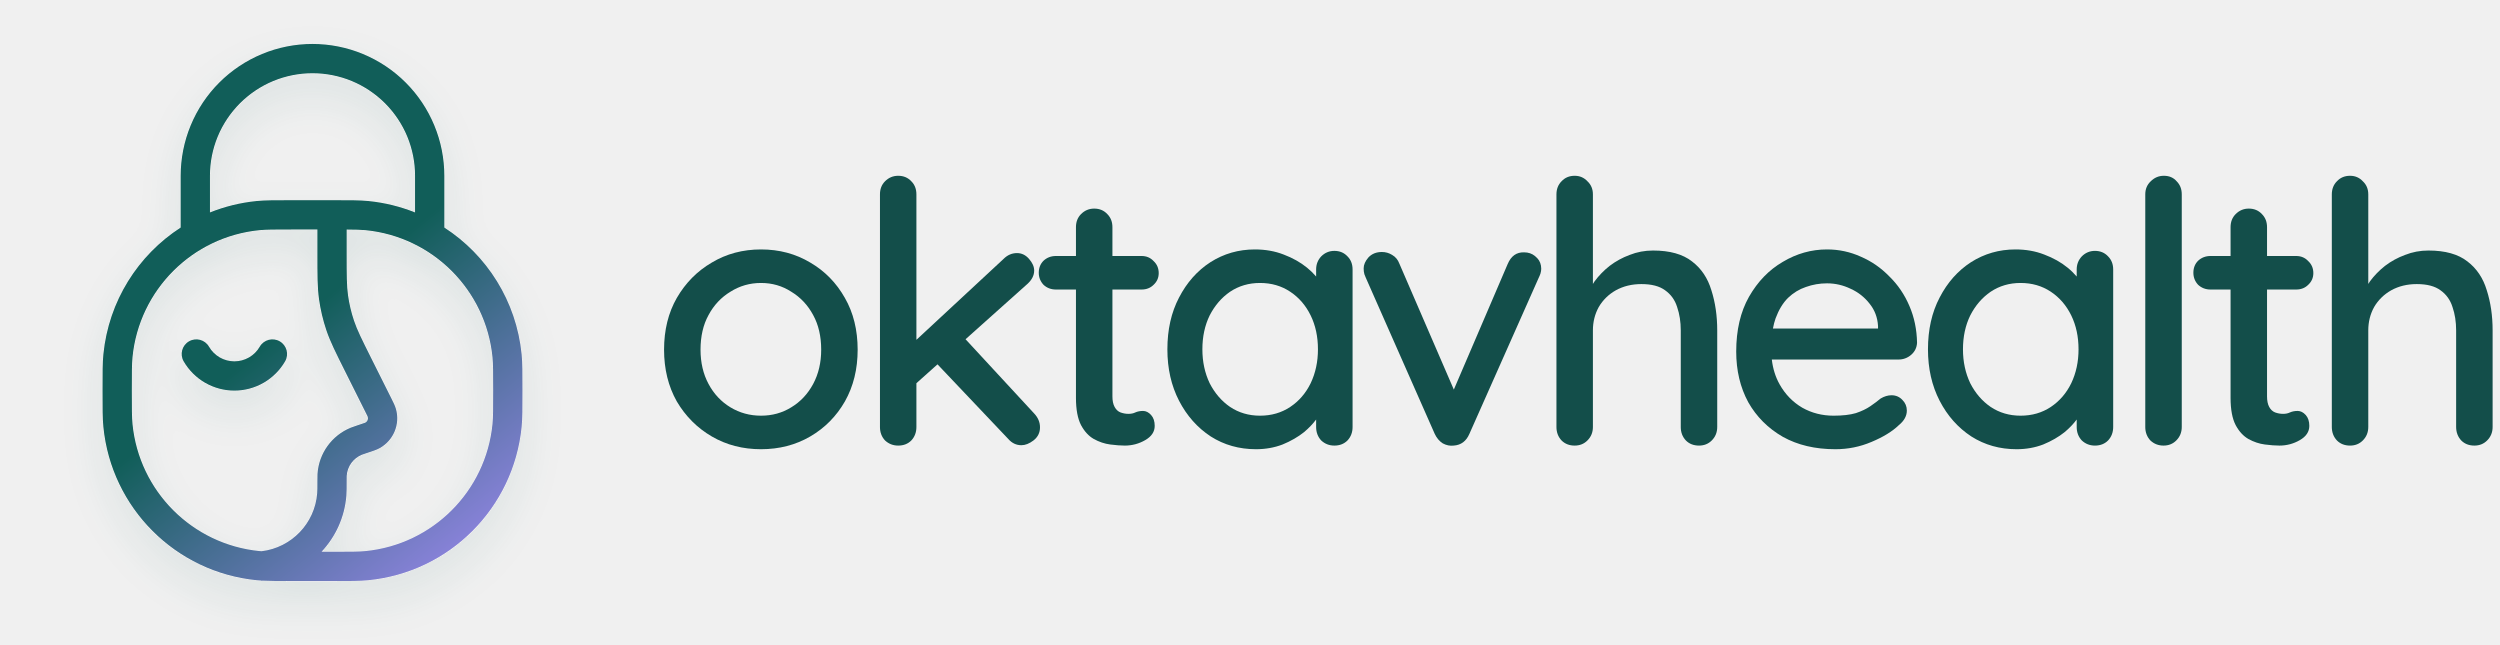
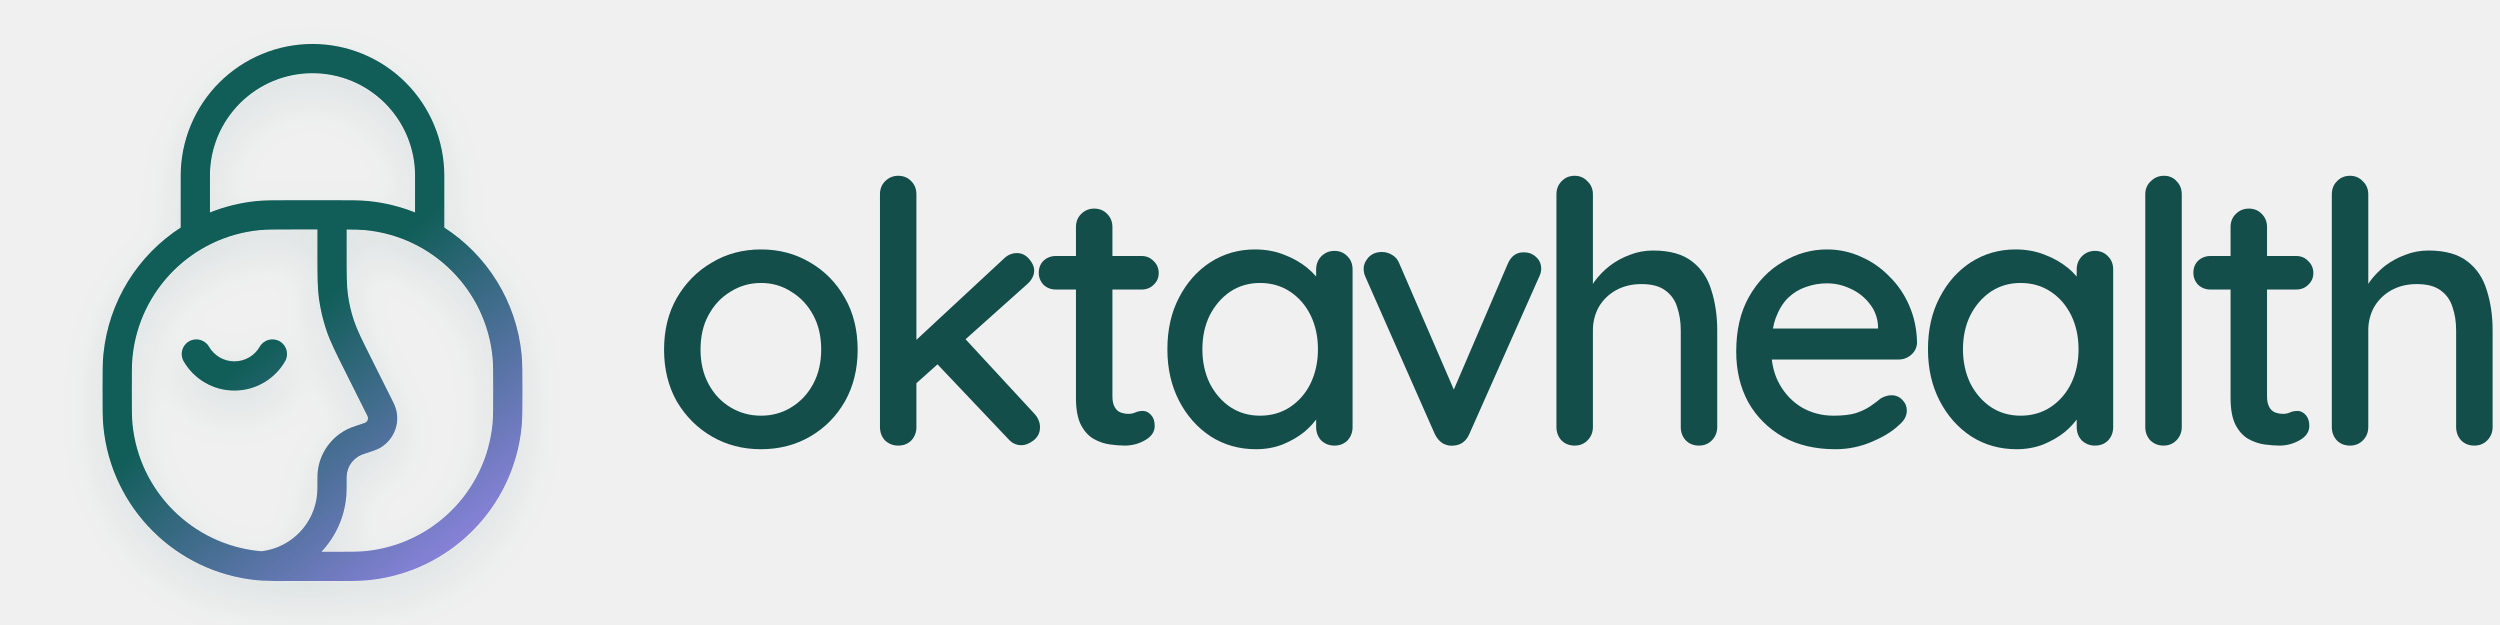
- <svg xmlns="http://www.w3.org/2000/svg" width="128" height="33" viewBox="0 0 128 33" fill="none">
-   <g filter="url(#filter0_d_13333_2481)">
-     <path d="M13.299 17.75C13.506 17.391 13.965 17.269 14.323 17.476C14.682 17.683 14.805 18.141 14.598 18.5C14.334 18.956 13.956 19.334 13.5 19.598C13.044 19.861 12.527 20 12 20C11.473 20 10.956 19.861 10.5 19.598C10.044 19.334 9.666 18.956 9.402 18.5C9.195 18.141 9.318 17.683 9.677 17.476C10.036 17.269 10.494 17.391 10.701 17.75C10.833 17.978 11.022 18.167 11.25 18.299C11.478 18.43 11.737 18.5 12 18.5C12.263 18.5 12.522 18.43 12.75 18.299C12.978 18.167 13.167 17.978 13.299 17.75Z" fill="url(#paint0_linear_13333_2481)" />
-     <path fill-rule="evenodd" clip-rule="evenodd" d="M16 2.25C16.886 2.25 17.764 2.424 18.583 2.764C19.402 3.103 20.147 3.6 20.773 4.227C21.4 4.853 21.897 5.598 22.236 6.417C22.576 7.236 22.75 8.114 22.75 9V11.65C24.93 13.061 26.439 15.415 26.708 18.143C26.751 18.58 26.75 19.089 26.75 20C26.75 20.911 26.751 21.42 26.708 21.857C26.299 26.012 23.012 29.299 18.857 29.708C18.42 29.751 17.911 29.75 17 29.75H15C14.284 29.75 13.816 29.749 13.435 29.729C13.415 29.73 13.393 29.734 13.372 29.735L13.371 29.724C13.292 29.719 13.216 29.715 13.143 29.708C8.988 29.299 5.701 26.012 5.292 21.857C5.249 21.42 5.25 20.911 5.25 20C5.25 19.089 5.249 18.58 5.292 18.143C5.561 15.415 7.069 13.061 9.25 11.65V9C9.25 8.114 9.424 7.236 9.764 6.417C10.103 5.598 10.6 4.853 11.227 4.227C11.853 3.6 12.598 3.103 13.417 2.764C14.236 2.424 15.114 2.25 16 2.25ZM17.75 12.979C17.75 14.125 17.751 14.628 17.819 15.116C17.881 15.56 17.985 15.999 18.128 16.424C18.285 16.891 18.509 17.342 19.021 18.367L20.042 20.407C20.129 20.581 20.224 20.763 20.273 20.939C20.495 21.719 20.15 22.549 19.442 22.944C19.283 23.033 19.088 23.095 18.903 23.156L18.745 23.209C18.601 23.257 18.561 23.27 18.529 23.283C18.085 23.464 17.783 23.883 17.752 24.361C17.75 24.395 17.75 24.438 17.75 24.592C17.75 24.954 17.751 25.18 17.735 25.373C17.648 26.484 17.18 27.486 16.463 28.25H17C17.947 28.25 18.366 28.249 18.711 28.215C22.153 27.876 24.876 25.153 25.215 21.711C25.249 21.366 25.25 20.947 25.25 20C25.25 19.053 25.249 18.634 25.215 18.289C24.876 14.847 22.153 12.124 18.711 11.785C18.474 11.762 18.203 11.756 17.75 11.753V12.979ZM15 11.75C14.053 11.75 13.634 11.751 13.289 11.785C9.847 12.124 7.124 14.847 6.785 18.289C6.751 18.634 6.75 19.053 6.75 20C6.75 20.947 6.751 21.366 6.785 21.711C7.124 25.153 9.847 27.876 13.289 28.215C13.324 28.218 13.36 28.219 13.396 28.222C14.923 28.035 16.118 26.801 16.239 25.255C16.249 25.135 16.25 24.983 16.25 24.592C16.25 24.46 16.249 24.359 16.255 24.266C16.323 23.213 16.987 22.291 17.965 21.894C18.052 21.858 18.147 21.827 18.27 21.786L18.43 21.732C18.543 21.695 18.612 21.672 18.663 21.653C18.692 21.643 18.706 21.636 18.712 21.634C18.813 21.577 18.862 21.459 18.83 21.348C18.828 21.342 18.822 21.327 18.81 21.301C18.787 21.251 18.754 21.186 18.7 21.078L17.68 19.038C17.185 18.048 16.904 17.49 16.706 16.901C16.534 16.389 16.409 15.86 16.334 15.324C16.248 14.709 16.25 14.085 16.25 12.979V11.75H15ZM16 3.75C15.311 3.75 14.628 3.886 13.991 4.149C13.354 4.413 12.776 4.801 12.288 5.288C11.801 5.776 11.413 6.354 11.149 6.991C10.886 7.628 10.75 8.311 10.75 9V10.876C11.501 10.575 12.304 10.375 13.143 10.292C13.58 10.249 14.089 10.25 15 10.25H17C17.911 10.25 18.42 10.249 18.857 10.292C19.696 10.375 20.499 10.575 21.25 10.876V9C21.25 8.311 21.114 7.628 20.851 6.991C20.587 6.354 20.199 5.776 19.712 5.288C19.224 4.801 18.646 4.413 18.009 4.149C17.372 3.886 16.689 3.75 16 3.75Z" fill="url(#paint1_linear_13333_2481)" />
+ <svg xmlns="http://www.w3.org/2000/svg" width="128" height="32" viewBox="0 0 128 32" fill="none">
+   <g clip-path="url(#clip0_13333_2481)">
+     <g filter="url(#filter0_d_13333_2481)">
+       <path d="M13.299 17.75C13.506 17.391 13.965 17.269 14.323 17.476C14.682 17.683 14.805 18.141 14.598 18.5C14.334 18.956 13.956 19.334 13.5 19.598C13.044 19.861 12.527 20 12 20C11.473 20 10.956 19.861 10.5 19.598C10.044 19.334 9.666 18.956 9.402 18.5C9.195 18.141 9.318 17.683 9.677 17.476C10.036 17.269 10.494 17.391 10.701 17.75C10.833 17.978 11.022 18.167 11.25 18.299C11.478 18.43 11.737 18.5 12 18.5C12.263 18.5 12.522 18.43 12.75 18.299C12.978 18.167 13.167 17.978 13.299 17.75Z" fill="url(#paint0_linear_13333_2481)" />
+       <path fill-rule="evenodd" clip-rule="evenodd" d="M16 2.25C16.886 2.25 17.764 2.424 18.583 2.764C19.402 3.103 20.147 3.6 20.773 4.227C21.4 4.853 21.897 5.598 22.236 6.417C22.576 7.236 22.75 8.114 22.75 9V11.65C24.93 13.061 26.439 15.415 26.708 18.143C26.751 18.58 26.75 19.089 26.75 20C26.75 20.911 26.751 21.42 26.708 21.857C26.299 26.012 23.012 29.299 18.857 29.708C18.42 29.751 17.911 29.75 17 29.75H15C14.284 29.75 13.816 29.749 13.435 29.729C13.415 29.73 13.393 29.734 13.372 29.735L13.371 29.724C13.292 29.719 13.216 29.715 13.143 29.708C8.988 29.299 5.701 26.012 5.292 21.857C5.249 21.42 5.25 20.911 5.25 20C5.25 19.089 5.249 18.58 5.292 18.143C5.561 15.415 7.069 13.061 9.25 11.65V9C9.25 8.114 9.424 7.236 9.764 6.417C10.103 5.598 10.6 4.853 11.227 4.227C11.853 3.6 12.598 3.103 13.417 2.764C14.236 2.424 15.114 2.25 16 2.25ZM17.75 12.979C17.75 14.125 17.751 14.628 17.819 15.116C17.881 15.56 17.985 15.999 18.128 16.424C18.285 16.891 18.509 17.342 19.021 18.367L20.042 20.407C20.129 20.581 20.224 20.763 20.273 20.939C20.495 21.719 20.15 22.549 19.442 22.944C19.283 23.033 19.088 23.095 18.903 23.156L18.745 23.209C18.601 23.257 18.561 23.27 18.529 23.283C18.085 23.464 17.783 23.883 17.752 24.361C17.75 24.395 17.75 24.438 17.75 24.592C17.75 24.954 17.751 25.18 17.735 25.373C17.648 26.484 17.18 27.486 16.463 28.25H17C17.947 28.25 18.366 28.249 18.711 28.215C22.153 27.876 24.876 25.153 25.215 21.711C25.249 21.366 25.25 20.947 25.25 20C25.25 19.053 25.249 18.634 25.215 18.289C24.876 14.847 22.153 12.124 18.711 11.785C18.474 11.762 18.203 11.756 17.75 11.753V12.979ZM15 11.75C14.053 11.75 13.634 11.751 13.289 11.785C9.847 12.124 7.124 14.847 6.785 18.289C6.751 18.634 6.75 19.053 6.75 20C6.75 20.947 6.751 21.366 6.785 21.711C7.124 25.153 9.847 27.876 13.289 28.215C13.324 28.218 13.36 28.219 13.396 28.222C14.923 28.035 16.118 26.801 16.239 25.255C16.249 25.135 16.25 24.983 16.25 24.592C16.25 24.46 16.249 24.359 16.255 24.266C16.323 23.213 16.987 22.291 17.965 21.894C18.052 21.858 18.147 21.827 18.27 21.786L18.43 21.732C18.543 21.695 18.612 21.672 18.663 21.653C18.692 21.643 18.706 21.636 18.712 21.634C18.813 21.577 18.862 21.459 18.83 21.348C18.828 21.342 18.822 21.327 18.81 21.301C18.787 21.251 18.754 21.186 18.7 21.078L17.68 19.038C17.185 18.048 16.904 17.49 16.706 16.901C16.534 16.389 16.409 15.86 16.334 15.324C16.248 14.709 16.25 14.085 16.25 12.979V11.75H15ZM16 3.75C15.311 3.75 14.628 3.886 13.991 4.149C13.354 4.413 12.776 4.801 12.288 5.288C11.801 5.776 11.413 6.354 11.149 6.991C10.886 7.628 10.75 8.311 10.75 9V10.876C11.501 10.575 12.304 10.375 13.143 10.292C13.58 10.249 14.089 10.25 15 10.25H17C17.911 10.25 18.42 10.249 18.857 10.292C19.696 10.375 20.499 10.575 21.25 10.876V9C21.25 8.311 21.114 7.628 20.851 6.991C20.587 6.354 20.199 5.776 19.712 5.288C19.224 4.801 18.646 4.413 18.009 4.149C17.372 3.886 16.689 3.75 16 3.75Z" fill="url(#paint1_linear_13333_2481)" />
+     </g>
+     <path fill-rule="evenodd" clip-rule="evenodd" d="M38.964 12.771C39.898 12.771 40.738 12.995 41.485 13.443C42.232 13.878 42.823 14.482 43.258 15.254C43.694 16.013 43.911 16.896 43.912 17.904C43.912 18.899 43.694 19.784 43.258 20.555C42.823 21.314 42.232 21.911 41.485 22.347C40.738 22.782 39.898 23 38.964 23C38.031 23 37.191 22.782 36.445 22.347C35.698 21.911 35.101 21.314 34.653 20.555C34.218 19.784 34 18.899 34 17.904C34 16.896 34.218 16.013 34.653 15.254C35.101 14.482 35.698 13.878 36.445 13.443C37.191 12.995 38.031 12.771 38.964 12.771ZM38.964 14.488C38.392 14.488 37.87 14.638 37.397 14.937C36.924 15.223 36.55 15.621 36.277 16.131C36.003 16.628 35.867 17.22 35.867 17.904C35.867 18.563 36.003 19.149 36.277 19.659C36.55 20.169 36.924 20.568 37.397 20.854C37.87 21.14 38.392 21.283 38.964 21.283C39.537 21.283 40.053 21.14 40.514 20.854C40.987 20.568 41.36 20.169 41.634 19.659C41.908 19.149 42.045 18.564 42.045 17.904C42.045 17.22 41.908 16.628 41.634 16.131C41.36 15.621 40.987 15.223 40.514 14.937C40.053 14.638 39.537 14.488 38.964 14.488Z" fill="#134E4A" />
+     <path fill-rule="evenodd" clip-rule="evenodd" d="M64.249 12.771C64.784 12.771 65.277 12.858 65.725 13.033C66.185 13.207 66.583 13.431 66.919 13.704C67.098 13.85 67.253 14.002 67.386 14.159V13.797C67.386 13.536 67.473 13.312 67.647 13.126C67.834 12.939 68.058 12.845 68.319 12.845C68.593 12.845 68.817 12.939 68.991 13.126C69.165 13.3 69.252 13.524 69.252 13.797V21.862C69.252 22.136 69.165 22.366 68.991 22.552C68.817 22.726 68.593 22.814 68.319 22.814C68.058 22.814 67.834 22.727 67.647 22.552C67.473 22.366 67.386 22.135 67.386 21.862V21.479C67.224 21.697 67.02 21.913 66.77 22.123C66.459 22.372 66.091 22.584 65.668 22.758C65.245 22.92 64.791 23 64.306 23C63.447 23 62.675 22.782 61.991 22.347C61.307 21.899 60.766 21.289 60.367 20.518C59.969 19.746 59.77 18.869 59.77 17.886C59.77 16.878 59.969 15.995 60.367 15.235C60.766 14.464 61.301 13.86 61.973 13.425C62.657 12.989 63.416 12.771 64.249 12.771ZM64.512 14.488C63.939 14.488 63.428 14.638 62.98 14.937C62.545 15.235 62.197 15.64 61.935 16.15C61.686 16.66 61.562 17.239 61.562 17.886C61.562 18.52 61.686 19.099 61.935 19.622C62.197 20.132 62.545 20.536 62.98 20.835C63.428 21.133 63.939 21.283 64.512 21.283C65.096 21.283 65.612 21.133 66.06 20.835C66.508 20.536 66.857 20.132 67.106 19.622C67.355 19.099 67.479 18.52 67.479 17.886C67.479 17.239 67.355 16.66 67.106 16.15C66.857 15.64 66.508 15.235 66.06 14.937C65.612 14.638 65.096 14.488 64.512 14.488Z" fill="#134E4A" />
+     <path fill-rule="evenodd" clip-rule="evenodd" d="M93.543 12.771C94.152 12.771 94.731 12.895 95.278 13.144C95.826 13.38 96.311 13.717 96.734 14.153C97.169 14.576 97.512 15.08 97.761 15.665C98.009 16.237 98.14 16.865 98.153 17.549C98.14 17.798 98.04 18.003 97.854 18.165C97.667 18.327 97.449 18.408 97.201 18.408H90.717C90.772 18.878 90.904 19.302 91.115 19.677C91.401 20.187 91.787 20.586 92.273 20.872C92.758 21.146 93.293 21.283 93.878 21.283C94.338 21.283 94.718 21.24 95.017 21.153C95.316 21.053 95.564 20.934 95.763 20.797C95.963 20.66 96.137 20.53 96.286 20.405C96.473 20.293 96.659 20.237 96.846 20.237C97.07 20.237 97.257 20.319 97.406 20.48C97.555 20.63 97.63 20.811 97.63 21.022C97.63 21.296 97.493 21.545 97.22 21.768C96.884 22.092 96.416 22.378 95.819 22.627C95.234 22.876 94.619 23 93.972 23C92.939 23 92.042 22.789 91.283 22.366C90.524 21.93 89.933 21.339 89.51 20.593C89.099 19.834 88.894 18.969 88.894 17.998C88.894 16.903 89.112 15.969 89.547 15.198C89.995 14.414 90.574 13.816 91.283 13.405C91.993 12.982 92.746 12.771 93.543 12.771ZM93.543 14.507C93.169 14.507 92.808 14.569 92.46 14.694C92.124 14.806 91.818 14.992 91.544 15.254C91.283 15.515 91.072 15.863 90.91 16.299C90.854 16.458 90.809 16.632 90.774 16.821H96.155V16.691C96.13 16.255 95.987 15.876 95.726 15.552C95.465 15.216 95.141 14.961 94.756 14.787C94.37 14.6 93.966 14.507 93.543 14.507Z" fill="#134E4A" />
+     <path fill-rule="evenodd" clip-rule="evenodd" d="M103.192 12.771C103.727 12.771 104.218 12.858 104.666 13.033C105.127 13.207 105.525 13.43 105.861 13.704C106.04 13.85 106.194 14.003 106.327 14.159V13.797C106.327 13.536 106.415 13.312 106.589 13.126C106.775 12.939 107 12.845 107.261 12.845C107.535 12.845 107.759 12.939 107.933 13.126C108.107 13.3 108.195 13.524 108.195 13.797V21.862C108.195 22.135 108.108 22.366 107.933 22.552C107.759 22.727 107.535 22.814 107.261 22.814C107 22.814 106.775 22.727 106.589 22.552C106.414 22.366 106.327 22.135 106.327 21.862V21.479C106.166 21.697 105.962 21.913 105.712 22.123C105.4 22.372 105.034 22.584 104.611 22.758C104.188 22.92 103.733 23 103.248 23C102.389 23 101.618 22.782 100.933 22.347C100.249 21.899 99.707 21.289 99.309 20.518C98.911 19.746 98.712 18.869 98.712 17.886C98.712 16.878 98.911 15.994 99.309 15.235C99.707 14.464 100.242 13.86 100.914 13.425C101.599 12.989 102.358 12.771 103.192 12.771ZM103.453 14.488C102.881 14.488 102.37 14.638 101.922 14.937C101.487 15.235 101.138 15.64 100.877 16.15C100.628 16.66 100.504 17.239 100.504 17.886C100.504 18.52 100.628 19.099 100.877 19.622C101.138 20.132 101.487 20.536 101.922 20.835C102.37 21.133 102.881 21.283 103.453 21.283C104.038 21.283 104.555 21.133 105.003 20.835C105.45 20.536 105.799 20.132 106.048 19.622C106.297 19.099 106.421 18.52 106.421 17.886C106.421 17.239 106.297 16.66 106.048 16.15C105.799 15.64 105.45 15.235 105.003 14.937C104.555 14.638 104.038 14.488 103.453 14.488Z" fill="#134E4A" />
+     <path d="M70.753 12.902C70.94 12.902 71.114 12.951 71.276 13.051C71.45 13.15 71.574 13.3 71.648 13.499L74.436 19.947L77.193 13.518C77.367 13.107 77.647 12.908 78.033 12.92C78.25 12.92 78.435 12.982 78.587 13.106L78.71 13.221C78.843 13.363 78.91 13.542 78.911 13.76C78.911 13.835 78.898 13.916 78.873 14.003C78.848 14.077 78.817 14.152 78.78 14.227L75.232 22.216C75.071 22.589 74.803 22.789 74.43 22.814C74.244 22.838 74.057 22.801 73.87 22.701C73.696 22.589 73.559 22.428 73.459 22.216L69.932 14.227C69.907 14.177 69.882 14.115 69.857 14.04C69.832 13.953 69.819 13.854 69.819 13.742C69.819 13.555 69.901 13.368 70.062 13.182C70.237 12.995 70.467 12.902 70.753 12.902Z" fill="#134E4A" />
+     <path d="M45.987 9C46.261 9 46.485 9.094 46.659 9.281C46.833 9.455 46.92 9.678 46.92 9.952V17.399L51.382 13.257C51.581 13.057 51.811 12.958 52.072 12.958C52.309 12.958 52.514 13.057 52.688 13.257C52.862 13.456 52.95 13.655 52.95 13.854C52.95 14.103 52.831 14.333 52.595 14.545L49.436 17.369L52.95 21.171C53.149 21.382 53.248 21.619 53.248 21.88C53.248 22.154 53.137 22.378 52.913 22.552C52.701 22.714 52.495 22.795 52.296 22.795C52.035 22.795 51.811 22.689 51.625 22.477L48 18.654L46.92 19.62V21.862C46.92 22.135 46.833 22.366 46.659 22.552C46.485 22.727 46.261 22.814 45.987 22.814C45.726 22.814 45.502 22.726 45.315 22.552C45.141 22.366 45.054 22.136 45.054 21.862V9.952C45.054 9.678 45.141 9.455 45.315 9.281C45.502 9.094 45.725 9 45.987 9Z" fill="#134E4A" />
+     <path d="M56.023 10.68C56.297 10.68 56.52 10.774 56.694 10.961C56.868 11.135 56.956 11.358 56.956 11.632V13.107H58.449C58.698 13.107 58.903 13.194 59.065 13.368C59.239 13.53 59.326 13.736 59.326 13.985C59.326 14.221 59.239 14.419 59.065 14.581C58.903 14.743 58.698 14.824 58.449 14.824H56.956V20.294C56.956 20.518 56.993 20.698 57.068 20.835C57.143 20.972 57.242 21.066 57.367 21.115C57.503 21.165 57.64 21.189 57.777 21.189C57.914 21.189 58.033 21.165 58.132 21.115C58.244 21.066 58.375 21.04 58.524 21.04C58.673 21.041 58.81 21.109 58.934 21.246C59.059 21.383 59.121 21.57 59.121 21.806C59.121 22.105 58.959 22.348 58.636 22.534C58.312 22.721 57.964 22.814 57.591 22.814C57.379 22.814 57.13 22.795 56.844 22.758C56.558 22.721 56.277 22.627 56.004 22.477C55.742 22.328 55.525 22.092 55.35 21.768C55.176 21.433 55.089 20.965 55.089 20.368V14.824H54.062C53.813 14.824 53.602 14.743 53.428 14.581C53.267 14.407 53.185 14.202 53.185 13.965C53.185 13.717 53.267 13.511 53.428 13.35C53.602 13.188 53.814 13.107 54.062 13.107H55.089V11.632C55.089 11.359 55.176 11.135 55.35 10.961C55.537 10.774 55.761 10.68 56.023 10.68Z" fill="#134E4A" />
+     <path d="M80.623 9C80.884 9 81.102 9.094 81.276 9.281C81.463 9.455 81.557 9.678 81.557 9.952V14.538C81.587 14.491 81.617 14.442 81.65 14.395C81.862 14.109 82.117 13.847 82.416 13.611C82.727 13.375 83.069 13.188 83.442 13.051C83.815 12.902 84.213 12.827 84.637 12.827C85.495 12.827 86.161 13.014 86.634 13.387C87.107 13.748 87.436 14.239 87.623 14.862C87.822 15.484 87.922 16.168 87.922 16.915V21.862C87.922 22.135 87.829 22.366 87.642 22.552C87.468 22.727 87.25 22.814 86.989 22.814C86.715 22.814 86.491 22.727 86.317 22.552C86.142 22.366 86.055 22.136 86.055 21.862V16.915C86.055 16.479 85.993 16.081 85.869 15.72C85.757 15.36 85.551 15.073 85.252 14.862C84.966 14.65 84.562 14.545 84.039 14.545C83.554 14.545 83.118 14.65 82.733 14.862C82.359 15.073 82.067 15.36 81.856 15.72C81.657 16.081 81.557 16.479 81.557 16.915V21.862C81.557 22.136 81.463 22.366 81.276 22.552C81.102 22.727 80.884 22.814 80.623 22.814C80.35 22.814 80.126 22.726 79.952 22.552C79.778 22.366 79.69 22.136 79.69 21.862V9.952C79.691 9.678 79.778 9.455 79.952 9.281C80.126 9.094 80.35 9 80.623 9Z" fill="#134E4A" />
+     <path d="M110.79 9C111.064 9 111.282 9.094 111.444 9.281C111.618 9.455 111.706 9.678 111.706 9.952V21.862C111.706 22.136 111.612 22.366 111.425 22.552C111.251 22.727 111.033 22.814 110.772 22.814C110.511 22.814 110.286 22.727 110.1 22.552C109.926 22.366 109.838 22.135 109.838 21.862V9.952C109.838 9.678 109.932 9.455 110.119 9.281C110.306 9.094 110.529 9 110.79 9Z" fill="#134E4A" />
+     <path d="M115.138 10.68C115.412 10.68 115.636 10.774 115.81 10.961C115.984 11.135 116.072 11.358 116.072 11.632V13.107H117.565C117.813 13.107 118.02 13.194 118.181 13.368C118.356 13.53 118.443 13.736 118.443 13.985C118.442 14.221 118.355 14.419 118.181 14.581C118.02 14.743 117.813 14.824 117.565 14.824H116.072V20.294C116.072 20.518 116.109 20.698 116.183 20.835C116.258 20.972 116.358 21.066 116.482 21.115C116.619 21.165 116.756 21.189 116.893 21.189C117.03 21.189 117.148 21.165 117.248 21.115C117.36 21.066 117.49 21.04 117.639 21.04C117.789 21.04 117.926 21.109 118.051 21.246C118.175 21.383 118.237 21.57 118.237 21.806C118.237 22.105 118.075 22.348 117.752 22.534C117.428 22.721 117.08 22.814 116.707 22.814C116.495 22.814 116.246 22.795 115.959 22.758C115.673 22.721 115.393 22.627 115.12 22.477C114.859 22.328 114.641 22.092 114.467 21.768C114.292 21.433 114.205 20.965 114.205 20.368V14.824H113.178C112.93 14.824 112.718 14.743 112.543 14.581C112.382 14.407 112.301 14.202 112.301 13.965C112.301 13.717 112.382 13.511 112.543 13.35C112.718 13.188 112.93 13.107 113.178 13.107H114.205V11.632C114.205 11.358 114.292 11.135 114.467 10.961C114.653 10.774 114.877 10.68 115.138 10.68Z" fill="#134E4A" />
+     <path d="M120.323 9C120.584 9 120.802 9.094 120.976 9.281C121.163 9.455 121.256 9.678 121.256 9.952V14.538C121.286 14.491 121.316 14.442 121.349 14.395C121.561 14.109 121.816 13.847 122.115 13.611C122.426 13.374 122.768 13.188 123.142 13.051C123.515 12.902 123.914 12.827 124.337 12.827C125.195 12.827 125.861 13.014 126.334 13.387C126.807 13.748 127.137 14.24 127.323 14.862C127.522 15.484 127.622 16.168 127.622 16.915V21.862C127.622 22.136 127.528 22.366 127.341 22.552C127.167 22.727 126.95 22.814 126.688 22.814C126.414 22.814 126.19 22.727 126.016 22.552C125.842 22.366 125.755 22.135 125.754 21.862V16.915C125.754 16.479 125.693 16.081 125.568 15.72C125.456 15.36 125.251 15.073 124.952 14.862C124.666 14.65 124.262 14.545 123.739 14.545C123.254 14.545 122.817 14.65 122.432 14.862C122.059 15.073 121.766 15.36 121.555 15.72C121.356 16.081 121.256 16.479 121.256 16.915V21.862C121.256 22.135 121.163 22.366 120.976 22.552C120.802 22.727 120.584 22.814 120.323 22.814C120.049 22.814 119.825 22.727 119.651 22.552C119.477 22.366 119.389 22.135 119.389 21.862V9.952C119.39 9.678 119.477 9.455 119.651 9.281C119.825 9.094 120.049 9 120.323 9Z" fill="#134E4A" />
  </g>
-   <path fill-rule="evenodd" clip-rule="evenodd" d="M38.964 12.771C39.898 12.771 40.738 12.995 41.485 13.443C42.232 13.878 42.823 14.482 43.258 15.254C43.694 16.013 43.911 16.896 43.912 17.904C43.912 18.899 43.694 19.784 43.258 20.555C42.823 21.314 42.232 21.911 41.485 22.347C40.738 22.782 39.898 23 38.964 23C38.031 23 37.191 22.782 36.445 22.347C35.698 21.911 35.101 21.314 34.653 20.555C34.218 19.784 34 18.899 34 17.904C34 16.896 34.218 16.013 34.653 15.254C35.101 14.482 35.698 13.878 36.445 13.443C37.191 12.995 38.031 12.771 38.964 12.771ZM38.964 14.488C38.392 14.488 37.87 14.638 37.397 14.937C36.924 15.223 36.55 15.621 36.277 16.131C36.003 16.628 35.867 17.22 35.867 17.904C35.867 18.563 36.003 19.149 36.277 19.659C36.55 20.169 36.924 20.568 37.397 20.854C37.87 21.14 38.392 21.283 38.964 21.283C39.537 21.283 40.053 21.14 40.514 20.854C40.987 20.568 41.36 20.169 41.634 19.659C41.908 19.149 42.045 18.564 42.045 17.904C42.045 17.22 41.908 16.628 41.634 16.131C41.36 15.621 40.987 15.223 40.514 14.937C40.053 14.638 39.537 14.488 38.964 14.488Z" fill="#134E4A" />
-   <path fill-rule="evenodd" clip-rule="evenodd" d="M64.249 12.771C64.784 12.771 65.277 12.858 65.725 13.033C66.185 13.207 66.583 13.431 66.919 13.704C67.098 13.85 67.253 14.002 67.386 14.159V13.797C67.386 13.536 67.473 13.312 67.647 13.126C67.834 12.939 68.058 12.845 68.319 12.845C68.593 12.845 68.817 12.939 68.991 13.126C69.165 13.3 69.252 13.524 69.252 13.797V21.862C69.252 22.136 69.165 22.366 68.991 22.552C68.817 22.726 68.593 22.814 68.319 22.814C68.058 22.814 67.834 22.727 67.647 22.552C67.473 22.366 67.386 22.135 67.386 21.862V21.479C67.224 21.697 67.02 21.913 66.77 22.123C66.459 22.372 66.091 22.584 65.668 22.758C65.245 22.92 64.791 23 64.306 23C63.447 23 62.675 22.782 61.991 22.347C61.307 21.899 60.766 21.289 60.367 20.518C59.969 19.746 59.77 18.869 59.77 17.886C59.77 16.878 59.969 15.995 60.367 15.235C60.766 14.464 61.301 13.86 61.973 13.425C62.657 12.989 63.416 12.771 64.249 12.771ZM64.512 14.488C63.939 14.488 63.428 14.638 62.98 14.937C62.545 15.235 62.197 15.64 61.935 16.15C61.686 16.66 61.562 17.239 61.562 17.886C61.562 18.52 61.686 19.099 61.935 19.622C62.197 20.132 62.545 20.536 62.98 20.835C63.428 21.133 63.939 21.283 64.512 21.283C65.096 21.283 65.612 21.133 66.06 20.835C66.508 20.536 66.857 20.132 67.106 19.622C67.355 19.099 67.479 18.52 67.479 17.886C67.479 17.239 67.355 16.66 67.106 16.15C66.857 15.64 66.508 15.235 66.06 14.937C65.612 14.638 65.096 14.488 64.512 14.488Z" fill="#134E4A" />
-   <path fill-rule="evenodd" clip-rule="evenodd" d="M93.543 12.771C94.152 12.771 94.731 12.895 95.278 13.144C95.826 13.38 96.311 13.717 96.734 14.153C97.169 14.576 97.512 15.08 97.761 15.665C98.009 16.237 98.14 16.865 98.153 17.549C98.14 17.798 98.04 18.003 97.854 18.165C97.667 18.327 97.449 18.408 97.201 18.408H90.717C90.772 18.878 90.904 19.302 91.115 19.677C91.401 20.187 91.787 20.586 92.273 20.872C92.758 21.146 93.293 21.283 93.878 21.283C94.338 21.283 94.718 21.24 95.017 21.153C95.316 21.053 95.564 20.934 95.763 20.797C95.963 20.66 96.137 20.53 96.286 20.405C96.473 20.293 96.659 20.237 96.846 20.237C97.07 20.237 97.257 20.319 97.406 20.48C97.555 20.63 97.63 20.811 97.63 21.022C97.63 21.296 97.493 21.545 97.22 21.768C96.884 22.092 96.416 22.378 95.819 22.627C95.234 22.876 94.619 23 93.972 23C92.939 23 92.042 22.789 91.283 22.366C90.524 21.93 89.933 21.339 89.51 20.593C89.099 19.834 88.894 18.969 88.894 17.998C88.894 16.903 89.112 15.969 89.547 15.198C89.995 14.414 90.574 13.816 91.283 13.405C91.993 12.982 92.746 12.771 93.543 12.771ZM93.543 14.507C93.169 14.507 92.808 14.569 92.46 14.694C92.124 14.806 91.818 14.992 91.544 15.254C91.283 15.515 91.072 15.863 90.91 16.299C90.854 16.458 90.809 16.632 90.774 16.821H96.155V16.691C96.13 16.255 95.987 15.876 95.726 15.552C95.465 15.216 95.141 14.961 94.756 14.787C94.37 14.6 93.966 14.507 93.543 14.507Z" fill="#134E4A" />
-   <path fill-rule="evenodd" clip-rule="evenodd" d="M103.192 12.771C103.727 12.771 104.218 12.858 104.666 13.033C105.127 13.207 105.525 13.43 105.861 13.704C106.04 13.85 106.194 14.003 106.327 14.159V13.797C106.327 13.536 106.415 13.312 106.589 13.126C106.775 12.939 107 12.845 107.261 12.845C107.535 12.845 107.759 12.939 107.933 13.126C108.107 13.3 108.195 13.524 108.195 13.797V21.862C108.195 22.135 108.108 22.366 107.933 22.552C107.759 22.727 107.535 22.814 107.261 22.814C107 22.814 106.775 22.727 106.589 22.552C106.414 22.366 106.327 22.135 106.327 21.862V21.479C106.166 21.697 105.962 21.913 105.712 22.123C105.4 22.372 105.034 22.584 104.611 22.758C104.188 22.92 103.733 23 103.248 23C102.389 23 101.618 22.782 100.933 22.347C100.249 21.899 99.707 21.289 99.309 20.518C98.911 19.746 98.712 18.869 98.712 17.886C98.712 16.878 98.911 15.994 99.309 15.235C99.707 14.464 100.242 13.86 100.914 13.425C101.599 12.989 102.358 12.771 103.192 12.771ZM103.453 14.488C102.881 14.488 102.37 14.638 101.922 14.937C101.487 15.235 101.138 15.64 100.877 16.15C100.628 16.66 100.504 17.239 100.504 17.886C100.504 18.52 100.628 19.099 100.877 19.622C101.138 20.132 101.487 20.536 101.922 20.835C102.37 21.133 102.881 21.283 103.453 21.283C104.038 21.283 104.555 21.133 105.003 20.835C105.45 20.536 105.799 20.132 106.048 19.622C106.297 19.099 106.421 18.52 106.421 17.886C106.421 17.239 106.297 16.66 106.048 16.15C105.799 15.64 105.45 15.235 105.003 14.937C104.555 14.638 104.038 14.488 103.453 14.488Z" fill="#134E4A" />
-   <path d="M70.753 12.902C70.94 12.902 71.114 12.951 71.276 13.051C71.45 13.15 71.574 13.3 71.648 13.499L74.436 19.947L77.193 13.518C77.367 13.107 77.647 12.908 78.033 12.92C78.25 12.92 78.435 12.982 78.587 13.106L78.71 13.221C78.843 13.363 78.91 13.542 78.911 13.76C78.911 13.835 78.898 13.916 78.873 14.003C78.848 14.077 78.817 14.152 78.78 14.227L75.232 22.216C75.071 22.589 74.803 22.789 74.43 22.814C74.244 22.838 74.057 22.801 73.87 22.701C73.696 22.589 73.559 22.428 73.459 22.216L69.932 14.227C69.907 14.177 69.882 14.115 69.857 14.04C69.832 13.953 69.819 13.854 69.819 13.742C69.819 13.555 69.901 13.368 70.062 13.182C70.237 12.995 70.467 12.902 70.753 12.902Z" fill="#134E4A" />
-   <path d="M45.987 9C46.261 9 46.485 9.094 46.659 9.281C46.833 9.455 46.92 9.678 46.92 9.952V17.399L51.382 13.257C51.581 13.057 51.811 12.958 52.072 12.958C52.309 12.958 52.514 13.057 52.688 13.257C52.862 13.456 52.95 13.655 52.95 13.854C52.95 14.103 52.831 14.333 52.595 14.545L49.436 17.369L52.95 21.171C53.149 21.382 53.248 21.619 53.248 21.88C53.248 22.154 53.137 22.378 52.913 22.552C52.701 22.714 52.495 22.795 52.296 22.795C52.035 22.795 51.811 22.689 51.625 22.477L48 18.654L46.92 19.62V21.862C46.92 22.135 46.833 22.366 46.659 22.552C46.485 22.727 46.261 22.814 45.987 22.814C45.726 22.814 45.502 22.726 45.315 22.552C45.141 22.366 45.054 22.136 45.054 21.862V9.952C45.054 9.678 45.141 9.455 45.315 9.281C45.502 9.094 45.725 9 45.987 9Z" fill="#134E4A" />
-   <path d="M56.023 10.68C56.297 10.68 56.52 10.774 56.694 10.961C56.868 11.135 56.956 11.358 56.956 11.632V13.107H58.449C58.698 13.107 58.903 13.194 59.065 13.368C59.239 13.53 59.326 13.736 59.326 13.985C59.326 14.221 59.239 14.419 59.065 14.581C58.903 14.743 58.698 14.824 58.449 14.824H56.956V20.294C56.956 20.518 56.993 20.698 57.068 20.835C57.143 20.972 57.242 21.066 57.367 21.115C57.503 21.165 57.64 21.189 57.777 21.189C57.914 21.189 58.033 21.165 58.132 21.115C58.244 21.066 58.375 21.04 58.524 21.04C58.673 21.041 58.81 21.109 58.934 21.246C59.059 21.383 59.121 21.57 59.121 21.806C59.121 22.105 58.959 22.348 58.636 22.534C58.312 22.721 57.964 22.814 57.591 22.814C57.379 22.814 57.13 22.795 56.844 22.758C56.558 22.721 56.277 22.627 56.004 22.477C55.742 22.328 55.525 22.092 55.35 21.768C55.176 21.433 55.089 20.965 55.089 20.368V14.824H54.062C53.813 14.824 53.602 14.743 53.428 14.581C53.267 14.407 53.185 14.202 53.185 13.965C53.185 13.717 53.267 13.511 53.428 13.35C53.602 13.188 53.814 13.107 54.062 13.107H55.089V11.632C55.089 11.359 55.176 11.135 55.35 10.961C55.537 10.774 55.761 10.68 56.023 10.68Z" fill="#134E4A" />
-   <path d="M80.623 9C80.884 9 81.102 9.094 81.276 9.281C81.463 9.455 81.557 9.678 81.557 9.952V14.538C81.587 14.491 81.617 14.442 81.65 14.395C81.862 14.109 82.117 13.847 82.416 13.611C82.727 13.375 83.069 13.188 83.442 13.051C83.815 12.902 84.213 12.827 84.637 12.827C85.495 12.827 86.161 13.014 86.634 13.387C87.107 13.748 87.436 14.239 87.623 14.862C87.822 15.484 87.922 16.168 87.922 16.915V21.862C87.922 22.135 87.829 22.366 87.642 22.552C87.468 22.727 87.25 22.814 86.989 22.814C86.715 22.814 86.491 22.727 86.317 22.552C86.142 22.366 86.055 22.136 86.055 21.862V16.915C86.055 16.479 85.993 16.081 85.869 15.72C85.757 15.36 85.551 15.073 85.252 14.862C84.966 14.65 84.562 14.545 84.039 14.545C83.554 14.545 83.118 14.65 82.733 14.862C82.359 15.073 82.067 15.36 81.856 15.72C81.657 16.081 81.557 16.479 81.557 16.915V21.862C81.557 22.136 81.463 22.366 81.276 22.552C81.102 22.727 80.884 22.814 80.623 22.814C80.35 22.814 80.126 22.726 79.952 22.552C79.778 22.366 79.69 22.136 79.69 21.862V9.952C79.691 9.678 79.778 9.455 79.952 9.281C80.126 9.094 80.35 9 80.623 9Z" fill="#134E4A" />
-   <path d="M110.79 9C111.064 9 111.282 9.094 111.444 9.281C111.618 9.455 111.706 9.678 111.706 9.952V21.862C111.706 22.136 111.612 22.366 111.425 22.552C111.251 22.727 111.033 22.814 110.772 22.814C110.511 22.814 110.286 22.727 110.1 22.552C109.926 22.366 109.838 22.135 109.838 21.862V9.952C109.838 9.678 109.932 9.455 110.119 9.281C110.306 9.094 110.529 9 110.79 9Z" fill="#134E4A" />
-   <path d="M115.138 10.68C115.412 10.68 115.636 10.774 115.81 10.961C115.984 11.135 116.072 11.358 116.072 11.632V13.107H117.565C117.813 13.107 118.02 13.194 118.181 13.368C118.356 13.53 118.443 13.736 118.443 13.985C118.442 14.221 118.355 14.419 118.181 14.581C118.02 14.743 117.813 14.824 117.565 14.824H116.072V20.294C116.072 20.518 116.109 20.698 116.183 20.835C116.258 20.972 116.358 21.066 116.482 21.115C116.619 21.165 116.756 21.189 116.893 21.189C117.03 21.189 117.148 21.165 117.248 21.115C117.36 21.066 117.49 21.04 117.639 21.04C117.789 21.04 117.926 21.109 118.051 21.246C118.175 21.383 118.237 21.57 118.237 21.806C118.237 22.105 118.075 22.348 117.752 22.534C117.428 22.721 117.08 22.814 116.707 22.814C116.495 22.814 116.246 22.795 115.959 22.758C115.673 22.721 115.393 22.627 115.12 22.477C114.859 22.328 114.641 22.092 114.467 21.768C114.292 21.433 114.205 20.965 114.205 20.368V14.824H113.178C112.93 14.824 112.718 14.743 112.543 14.581C112.382 14.407 112.301 14.202 112.301 13.965C112.301 13.717 112.382 13.511 112.543 13.35C112.718 13.188 112.93 13.107 113.178 13.107H114.205V11.632C114.205 11.358 114.292 11.135 114.467 10.961C114.653 10.774 114.877 10.68 115.138 10.68Z" fill="#134E4A" />
-   <path d="M120.323 9C120.584 9 120.802 9.094 120.976 9.281C121.163 9.455 121.256 9.678 121.256 9.952V14.538C121.286 14.491 121.316 14.442 121.349 14.395C121.561 14.109 121.816 13.847 122.115 13.611C122.426 13.374 122.768 13.188 123.142 13.051C123.515 12.902 123.914 12.827 124.337 12.827C125.195 12.827 125.861 13.014 126.334 13.387C126.807 13.748 127.137 14.24 127.323 14.862C127.522 15.484 127.622 16.168 127.622 16.915V21.862C127.622 22.136 127.528 22.366 127.341 22.552C127.167 22.727 126.95 22.814 126.688 22.814C126.414 22.814 126.19 22.727 126.016 22.552C125.842 22.366 125.755 22.135 125.754 21.862V16.915C125.754 16.479 125.693 16.081 125.568 15.72C125.456 15.36 125.251 15.073 124.952 14.862C124.666 14.65 124.262 14.545 123.739 14.545C123.254 14.545 122.817 14.65 122.432 14.862C122.059 15.073 121.766 15.36 121.555 15.72C121.356 16.081 121.256 16.479 121.256 16.915V21.862C121.256 22.135 121.163 22.366 120.976 22.552C120.802 22.727 120.584 22.814 120.323 22.814C120.049 22.814 119.825 22.727 119.651 22.552C119.477 22.366 119.389 22.135 119.389 21.862V9.952C119.39 9.678 119.477 9.455 119.651 9.281C119.825 9.094 120.049 9 120.323 9Z" fill="#134E4A" />
  <defs>
    <filter id="filter0_d_13333_2481" x="3.25" y="1.25" width="25.5" height="31.5" filterUnits="userSpaceOnUse" color-interpolation-filters="sRGB">
      <feFlood flood-opacity="0" result="BackgroundImageFix" />
      <feColorMatrix in="SourceAlpha" type="matrix" values="0 0 0 0 0 0 0 0 0 0 0 0 0 0 0 0 0 0 127 0" result="hardAlpha" />
      <feOffset dy="1" />
      <feGaussianBlur stdDeviation="1" />
      <feComposite in2="hardAlpha" operator="out" />
      <feColorMatrix type="matrix" values="0 0 0 0 0.067 0 0 0 0 0.369 0 0 0 0 0.349 0 0 0 0.1 0" />
      <feBlend mode="normal" in2="BackgroundImageFix" result="effect1_dropShadow_13333_2481" />
      <feBlend mode="normal" in="SourceGraphic" in2="effect1_dropShadow_13333_2481" result="shape" />
    </filter>
    <linearGradient id="paint0_linear_13333_2481" x1="4.5" y1="2" x2="27" y2="30" gradientUnits="userSpaceOnUse">
      <stop offset="0.5" stop-color="#115E59" />
      <stop offset="1" stop-color="#A78BFA" />
    </linearGradient>
    <linearGradient id="paint1_linear_13333_2481" x1="4.5" y1="2" x2="27" y2="30" gradientUnits="userSpaceOnUse">
      <stop offset="0.5" stop-color="#115E59" />
      <stop offset="1" stop-color="#A78BFA" />
    </linearGradient>
+     <clipPath id="clip0_13333_2481">
+       <rect width="127.622" height="32" fill="white" />
+     </clipPath>
  </defs>
</svg>
